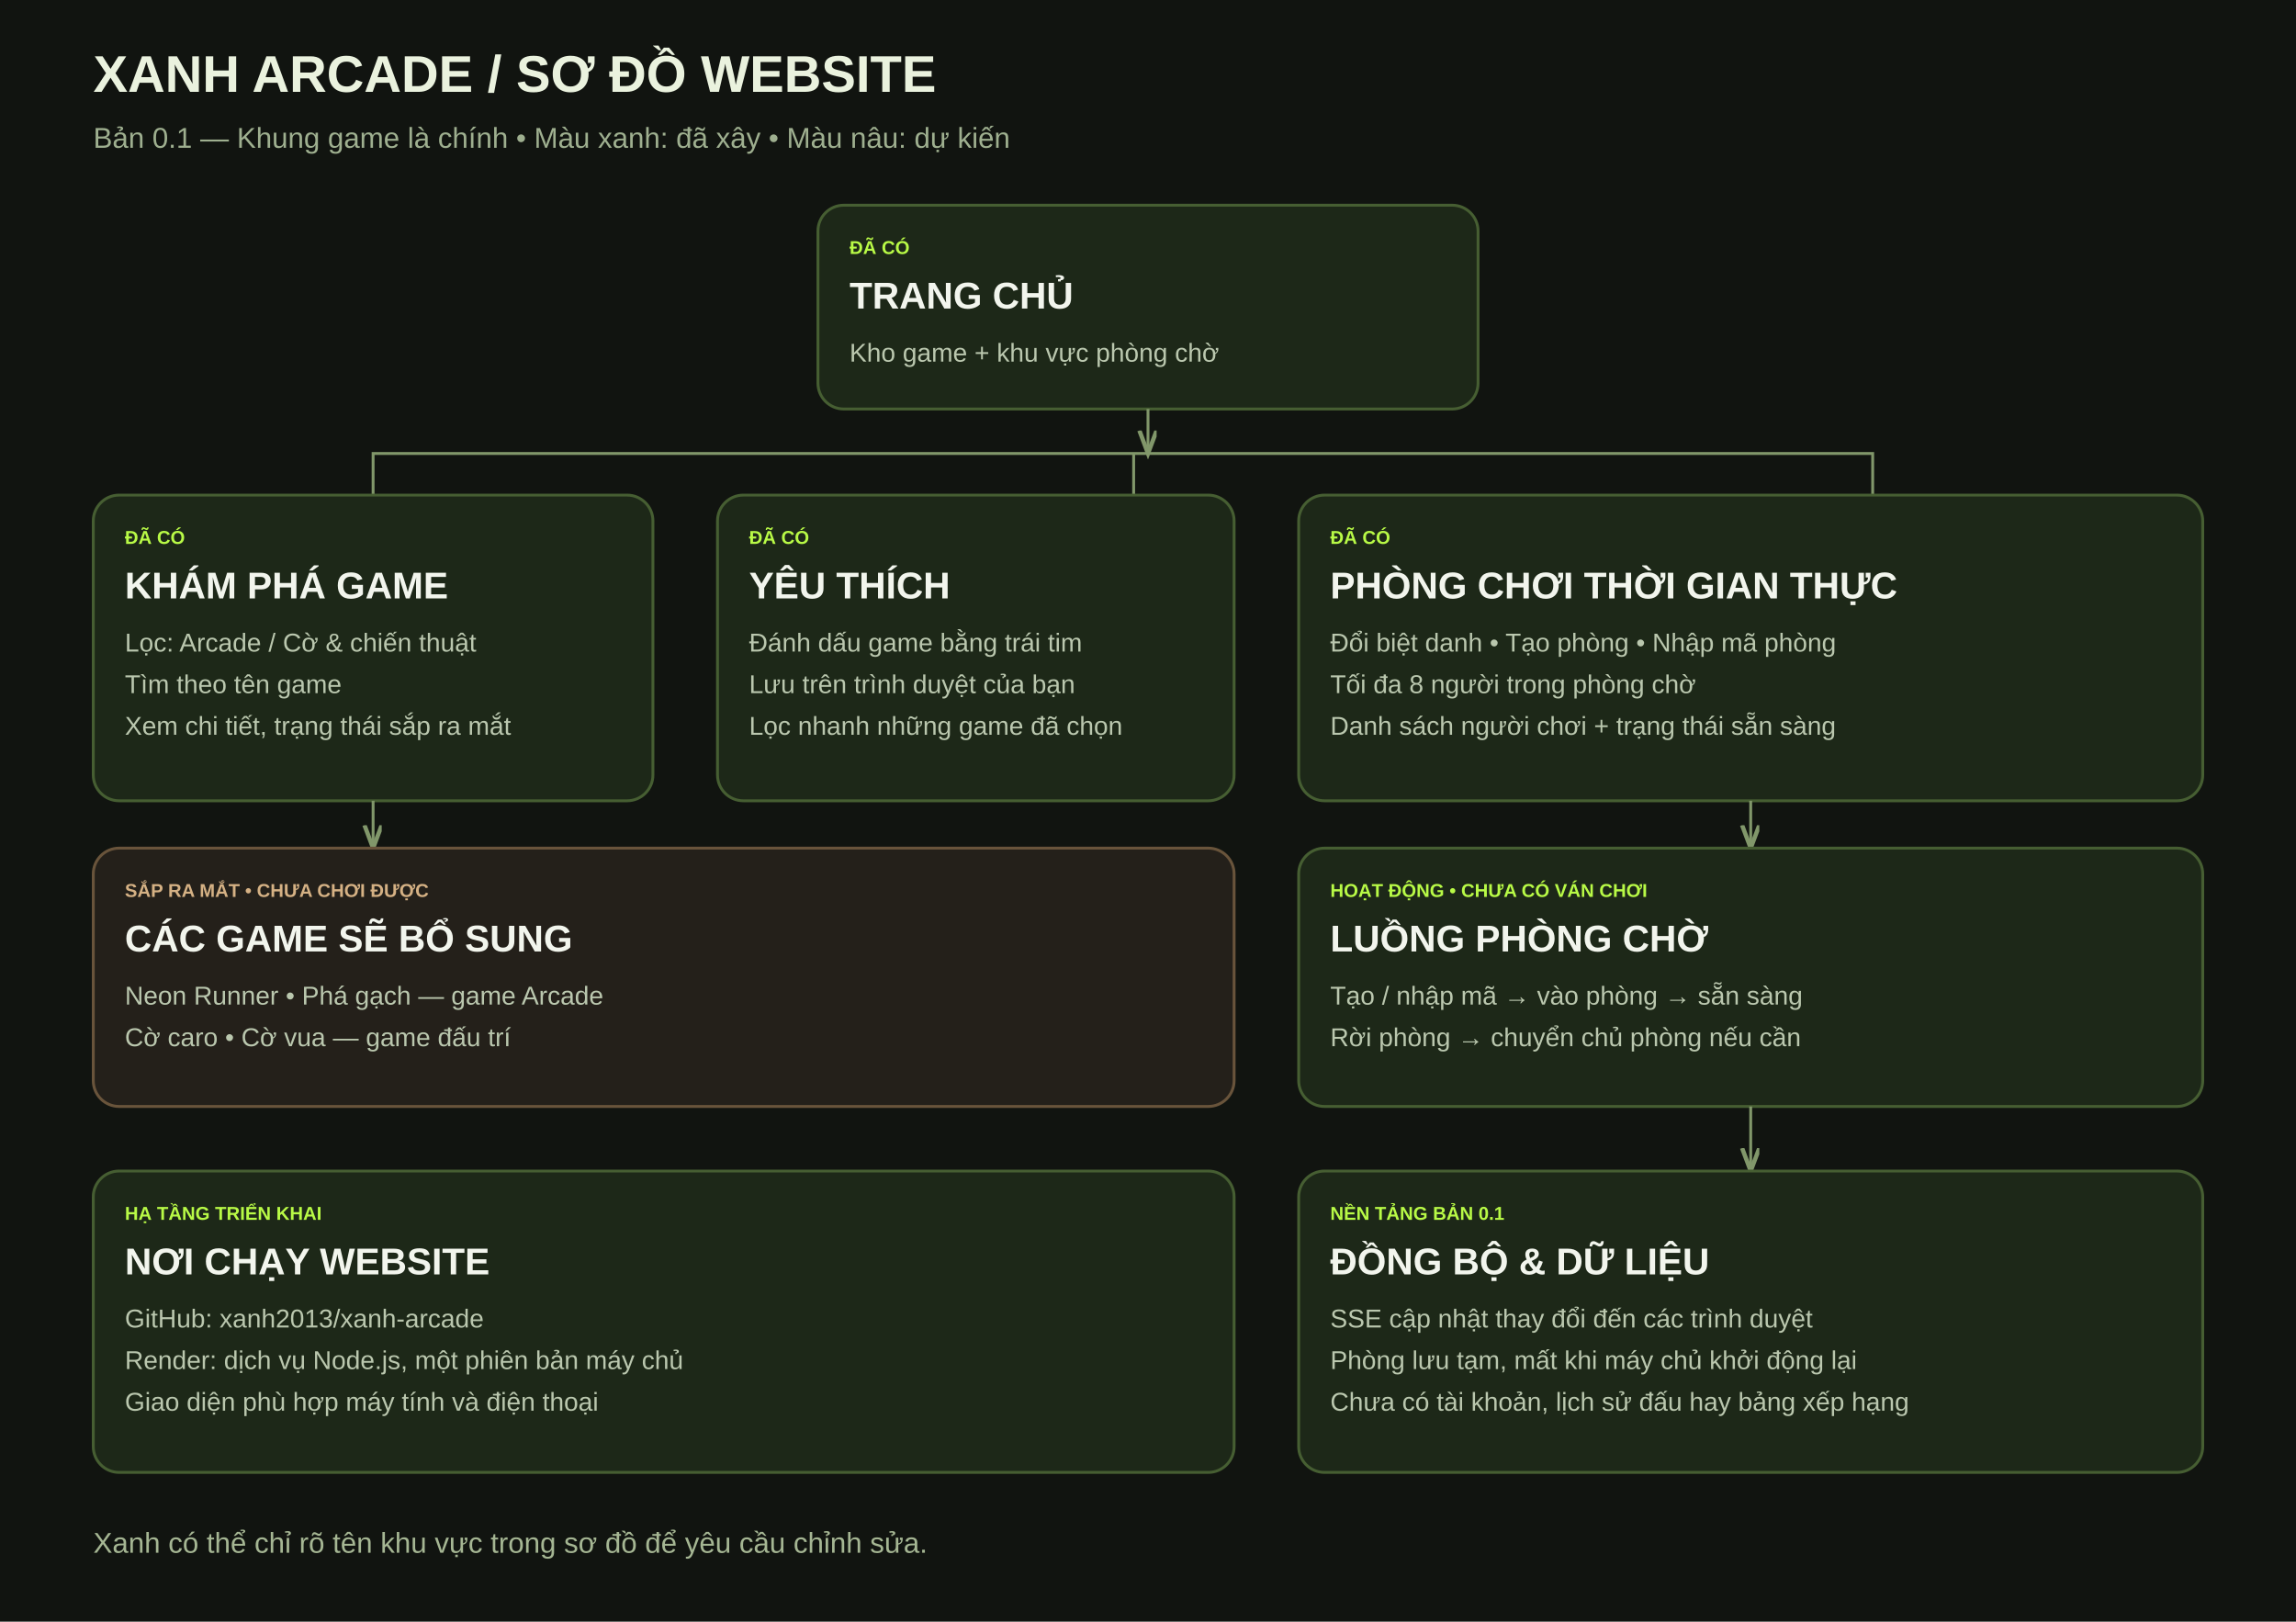
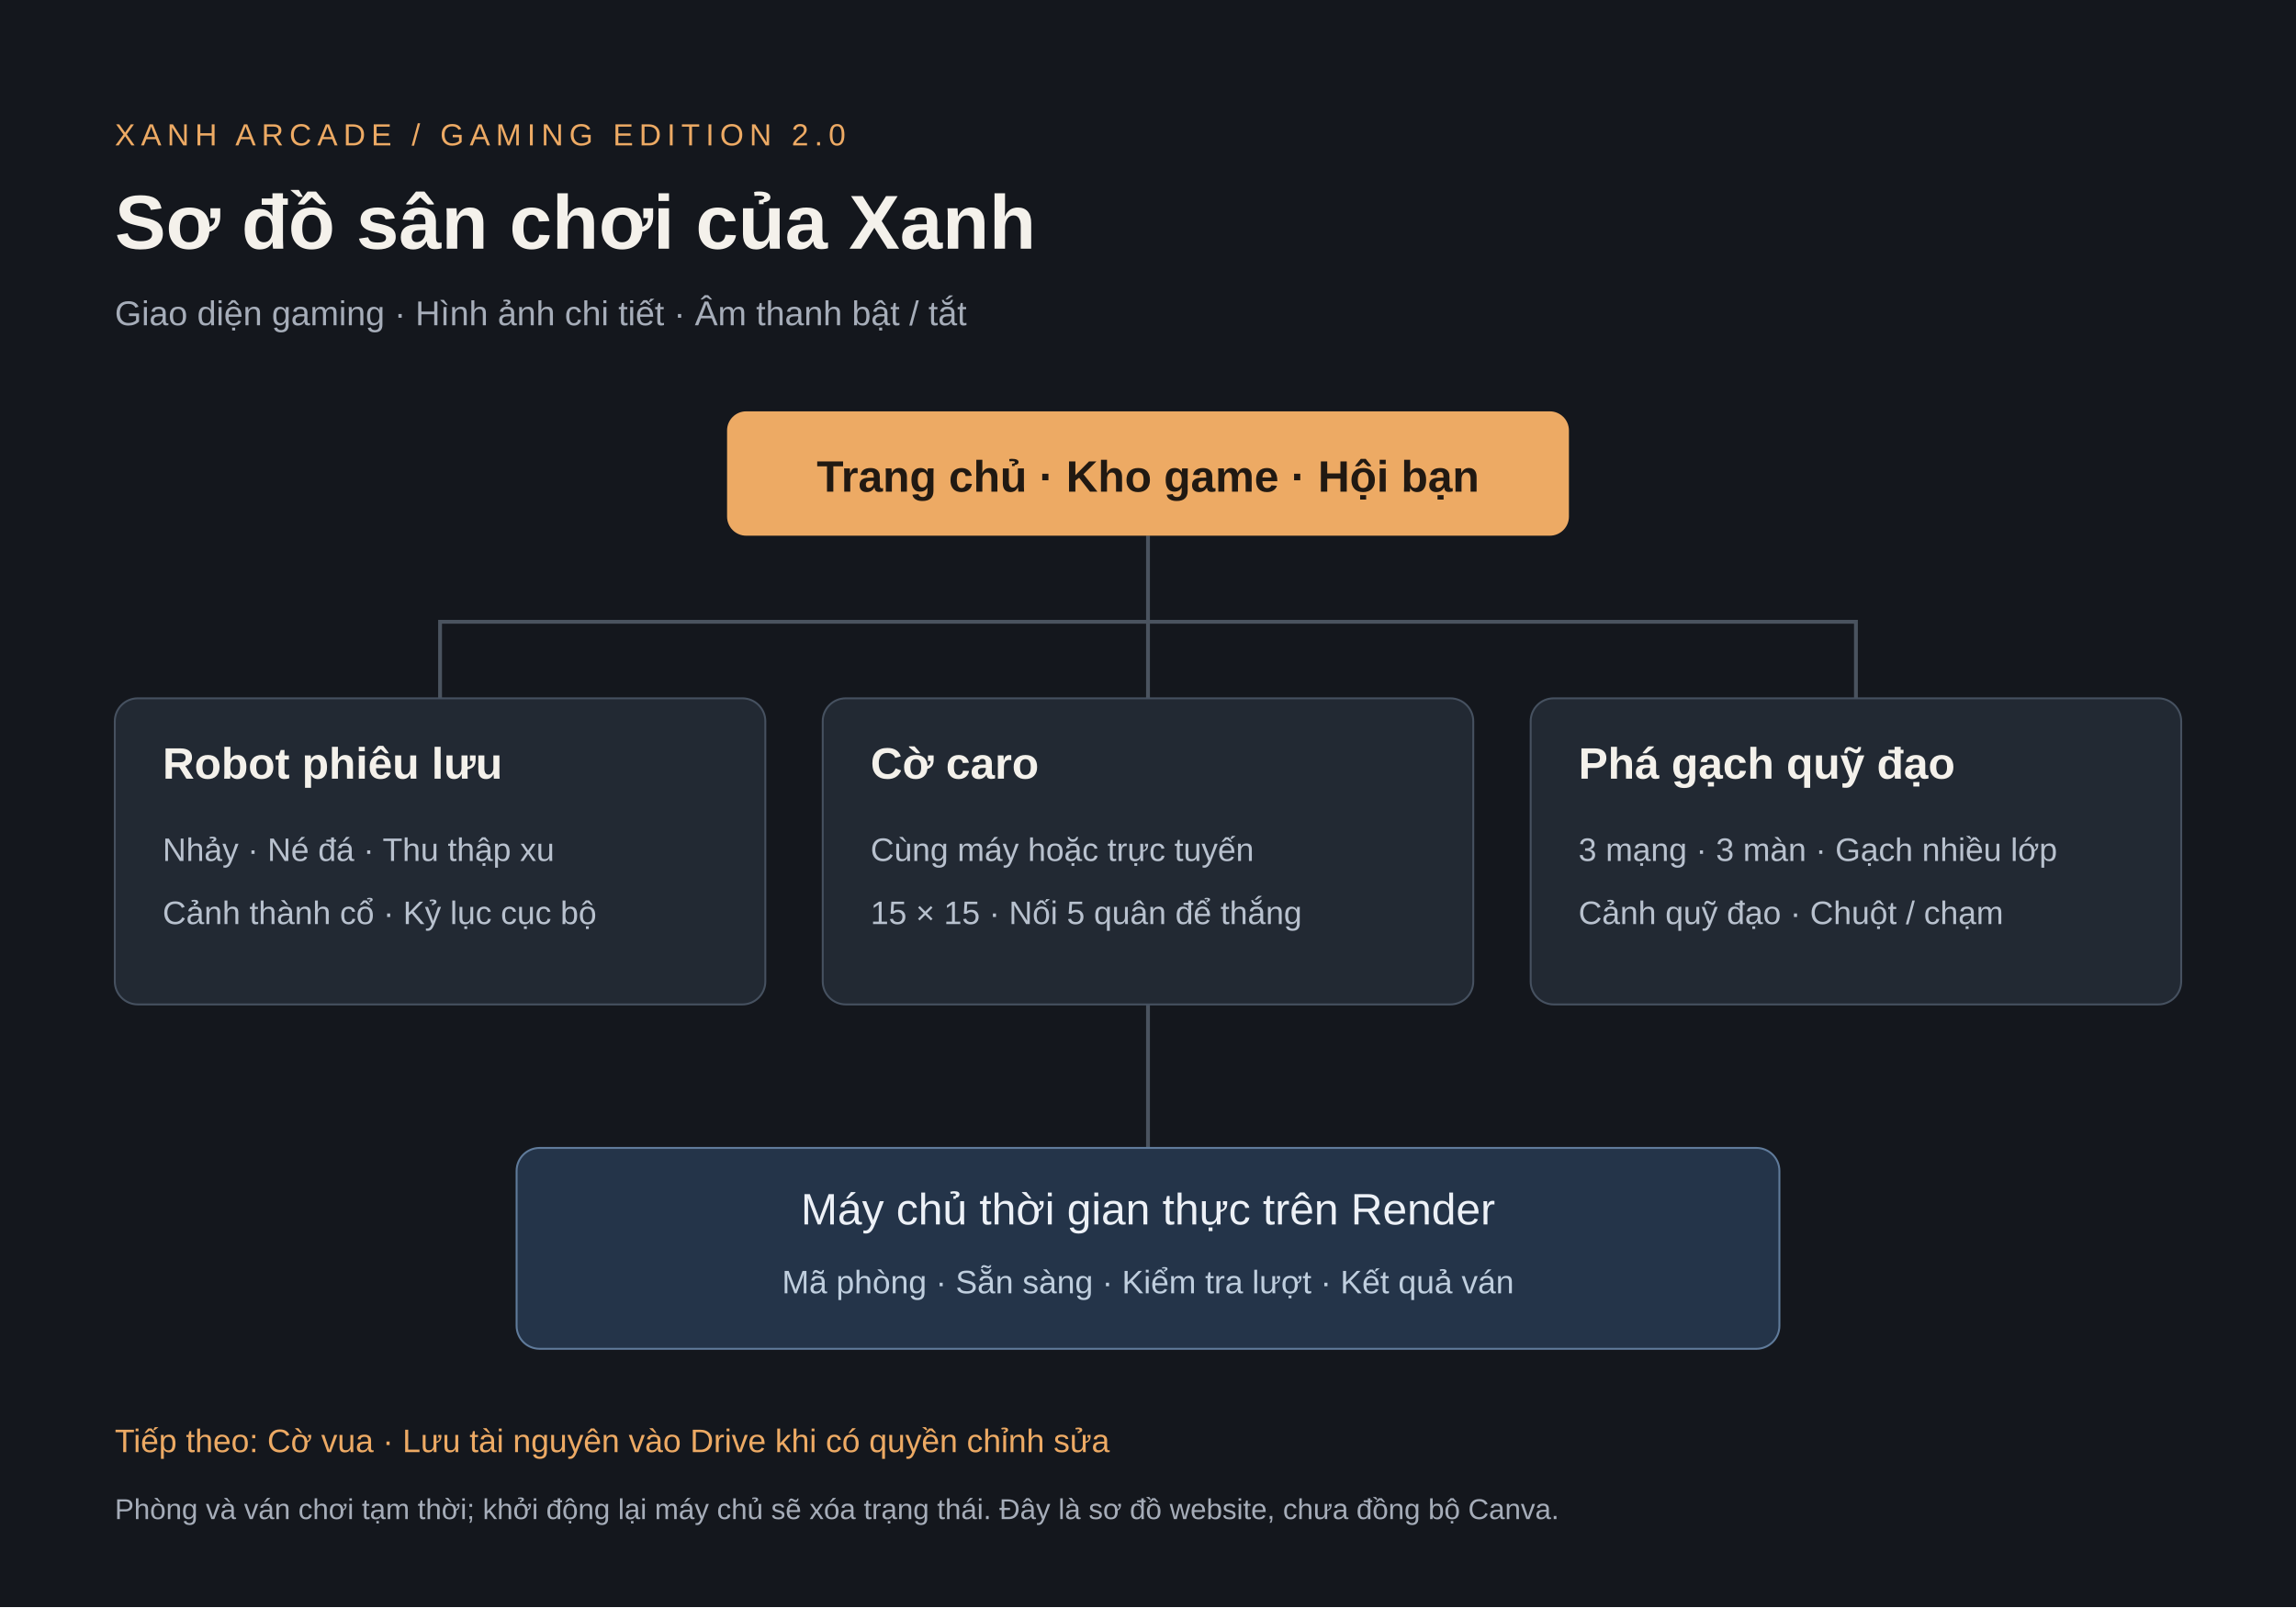
- <svg xmlns="http://www.w3.org/2000/svg" width="1600" height="1130" viewBox="0 0 1600 1130">
-   <defs>
-     <marker id="arrow" markerWidth="10" markerHeight="10" refX="8" refY="3" orient="auto">
-       <path d="M0 0 L8 3 L0 6" fill="none" stroke="#81976a" stroke-width="1.5" />
-     </marker>
-   </defs>
-   <rect width="1600" height="1130" fill="#111410" />
+ <svg xmlns="http://www.w3.org/2000/svg" width="1200" height="840" viewBox="0 0 1200 840">
+   <rect width="1200" height="840" fill="#14171d" />
  <g font-family="Arial,sans-serif">
-     <text x="65" y="64" font-size="36" fill="#eaf2de" font-weight="700">XANH ARCADE / SƠ ĐỒ WEBSITE</text>
-     <text x="65" y="103" font-size="20" fill="#9eaf8f" font-weight="400">Bản 0.1 — Khung game là chính • Màu xanh: đã xây • Màu nâu: dự kiến</text>
-     <rect x="570" y="143" width="460" height="142" rx="18" fill="#1d2818" stroke="#465e32" stroke-width="2" />
-     <text x="592" y="177" font-size="13" fill="#b8fa46" font-weight="700">ĐÃ CÓ</text>
-     <text x="592" y="215" font-size="26" fill="#f2f5ed" font-weight="700">TRANG CHỦ</text>
-     <text x="592" y="252" font-size="18" fill="#bac7ae" font-weight="400">Kho game + khu vực phòng chờ</text>
-     <path d="M800 285 L800 316" stroke="#81976a" stroke-width="2" fill="none" marker-end="url(#arrow)" />
-     <path d="M260 345V316H1305V345M790 316V345" stroke="#81976a" stroke-width="2" fill="none" />
-     <rect x="65" y="345" width="390" height="213" rx="18" fill="#1d2818" stroke="#465e32" stroke-width="2" />
-     <text x="87" y="379" font-size="13" fill="#b8fa46" font-weight="700">ĐÃ CÓ</text>
-     <text x="87" y="417" font-size="26" fill="#f2f5ed" font-weight="700">KHÁM PHÁ GAME</text>
-     <text x="87" y="454" font-size="18" fill="#bac7ae" font-weight="400">Lọc: Arcade / Cờ &amp; chiến thuật</text>
-     <text x="87" y="483" font-size="18" fill="#bac7ae" font-weight="400">Tìm theo tên game</text>
-     <text x="87" y="512" font-size="18" fill="#bac7ae" font-weight="400">Xem chi tiết, trạng thái sắp ra mắt</text>
-     <rect x="500" y="345" width="360" height="213" rx="18" fill="#1d2818" stroke="#465e32" stroke-width="2" />
-     <text x="522" y="379" font-size="13" fill="#b8fa46" font-weight="700">ĐÃ CÓ</text>
-     <text x="522" y="417" font-size="26" fill="#f2f5ed" font-weight="700">YÊU THÍCH</text>
-     <text x="522" y="454" font-size="18" fill="#bac7ae" font-weight="400">Đánh dấu game bằng trái tim</text>
-     <text x="522" y="483" font-size="18" fill="#bac7ae" font-weight="400">Lưu trên trình duyệt của bạn</text>
-     <text x="522" y="512" font-size="18" fill="#bac7ae" font-weight="400">Lọc nhanh những game đã chọn</text>
-     <rect x="905" y="345" width="630" height="213" rx="18" fill="#1d2818" stroke="#465e32" stroke-width="2" />
-     <text x="927" y="379" font-size="13" fill="#b8fa46" font-weight="700">ĐÃ CÓ</text>
-     <text x="927" y="417" font-size="26" fill="#f2f5ed" font-weight="700">PHÒNG CHƠI THỜI GIAN THỰC</text>
-     <text x="927" y="454" font-size="18" fill="#bac7ae" font-weight="400">Đổi biệt danh • Tạo phòng • Nhập mã phòng</text>
-     <text x="927" y="483" font-size="18" fill="#bac7ae" font-weight="400">Tối đa 8 người trong phòng chờ</text>
-     <text x="927" y="512" font-size="18" fill="#bac7ae" font-weight="400">Danh sách người chơi + trạng thái sẵn sàng</text>
-     <path d="M1220 558 L1220 591" stroke="#81976a" stroke-width="2" fill="none" marker-end="url(#arrow)" />
-     <rect x="905" y="591" width="630" height="180" rx="18" fill="#1d2818" stroke="#465e32" stroke-width="2" />
-     <text x="927" y="625" font-size="13" fill="#b8fa46" font-weight="700">HOẠT ĐỘNG • CHƯA CÓ VÁN CHƠI</text>
-     <text x="927" y="663" font-size="26" fill="#f2f5ed" font-weight="700">LUỒNG PHÒNG CHỜ</text>
-     <text x="927" y="700" font-size="18" fill="#bac7ae" font-weight="400">Tạo / nhập mã → vào phòng → sẵn sàng</text>
-     <text x="927" y="729" font-size="18" fill="#bac7ae" font-weight="400">Rời phòng → chuyển chủ phòng nếu cần</text>
-     <path d="M260 558 L260 591" stroke="#81976a" stroke-width="2" fill="none" marker-end="url(#arrow)" />
-     <rect x="65" y="591" width="795" height="180" rx="18" fill="#24201a" stroke="#69543b" stroke-width="2" />
-     <text x="87" y="625" font-size="13" fill="#d5b184" font-weight="700">SẮP RA MẮT • CHƯA CHƠI ĐƯỢC</text>
-     <text x="87" y="663" font-size="26" fill="#f2f5ed" font-weight="700">CÁC GAME SẼ BỔ SUNG</text>
-     <text x="87" y="700" font-size="18" fill="#bac7ae" font-weight="400">Neon Runner • Phá gạch — game Arcade</text>
-     <text x="87" y="729" font-size="18" fill="#bac7ae" font-weight="400">Cờ caro • Cờ vua — game đấu trí</text>
-     <path d="M1220 771 L1220 816" stroke="#81976a" stroke-width="2" fill="none" marker-end="url(#arrow)" />
-     <rect x="65" y="816" width="795" height="210" rx="18" fill="#1d2818" stroke="#465e32" stroke-width="2" />
-     <text x="87" y="850" font-size="13" fill="#b8fa46" font-weight="700">HẠ TẦNG TRIỂN KHAI</text>
-     <text x="87" y="888" font-size="26" fill="#f2f5ed" font-weight="700">NƠI CHẠY WEBSITE</text>
-     <text x="87" y="925" font-size="18" fill="#bac7ae" font-weight="400">GitHub: xanh2013/xanh-arcade</text>
-     <text x="87" y="954" font-size="18" fill="#bac7ae" font-weight="400">Render: dịch vụ Node.js, một phiên bản máy chủ</text>
-     <text x="87" y="983" font-size="18" fill="#bac7ae" font-weight="400">Giao diện phù hợp máy tính và điện thoại</text>
-     <rect x="905" y="816" width="630" height="210" rx="18" fill="#1d2818" stroke="#465e32" stroke-width="2" />
-     <text x="927" y="850" font-size="13" fill="#b8fa46" font-weight="700">NỀN TẢNG BẢN 0.1</text>
-     <text x="927" y="888" font-size="26" fill="#f2f5ed" font-weight="700">ĐỒNG BỘ &amp; DỮ LIỆU</text>
-     <text x="927" y="925" font-size="18" fill="#bac7ae" font-weight="400">SSE cập nhật thay đổi đến các trình duyệt</text>
-     <text x="927" y="954" font-size="18" fill="#bac7ae" font-weight="400">Phòng lưu tạm, mất khi máy chủ khởi động lại</text>
-     <text x="927" y="983" font-size="18" fill="#bac7ae" font-weight="400">Chưa có tài khoản, lịch sử đấu hay bảng xếp hạng</text>
-     <text x="65" y="1082" font-size="20" fill="#a5b693" font-weight="400">Xanh có thể chỉ rõ tên khu vực trong sơ đồ để yêu cầu chỉnh sửa.</text>
+     <text x="60" y="76" fill="#edaa64" font-size="16" letter-spacing="3">XANH ARCADE / GAMING EDITION 2.0</text>
+     <text x="60" y="130" fill="#f4f1eb" font-size="40" font-weight="bold">Sơ đồ sân chơi của Xanh</text>
+     <text x="60" y="170" fill="#a6adb9" font-size="18">Giao diện gaming · Hình ảnh chi tiết · Âm thanh bật / tắt</text>
+     <g stroke="#4a535f" stroke-width="2" fill="none">
+       <path d="M600 280v45H230v40M600 325v40M600 325h370v40" />
+       <path d="M600 525v75" />
+     </g>
+     <rect x="380" y="215" width="440" height="65" rx="10" fill="#edaa64" />
+     <text x="600" y="257" text-anchor="middle" fill="#211912" font-size="23" font-weight="bold">Trang chủ · Kho game · Hội bạn</text>
+     <g fill="#222933" stroke="#465160">
+       <rect x="60" y="365" width="340" height="160" rx="12" />
+       <rect x="430" y="365" width="340" height="160" rx="12" />
+       <rect x="800" y="365" width="340" height="160" rx="12" />
+     </g>
+     <g fill="#f4f1eb" font-size="23" font-weight="bold">
+       <text x="85" y="407">Robot phiêu lưu</text>
+       <text x="455" y="407">Cờ caro</text>
+       <text x="825" y="407">Phá gạch quỹ đạo</text>
+     </g>
+     <g fill="#b8c1ce" font-size="17">
+       <text x="85" y="450">Nhảy · Né đá · Thu thập xu</text>
+       <text x="85" y="483">Cảnh thành cổ · Kỷ lục cục bộ</text>
+       <text x="455" y="450">Cùng máy hoặc trực tuyến</text>
+       <text x="455" y="483">15 × 15 · Nối 5 quân để thắng</text>
+       <text x="825" y="450">3 mạng · 3 màn · Gạch nhiều lớp</text>
+       <text x="825" y="483">Cảnh quỹ đạo · Chuột / chạm</text>
+     </g>
+     <rect x="270" y="600" width="660" height="105" rx="12" fill="#243449" stroke="#607b9b" />
+     <text x="600" y="640" text-anchor="middle" fill="#edf1f7" font-size="23">Máy chủ thời gian thực trên Render</text>
+     <text x="600" y="676" text-anchor="middle" fill="#bfcede" font-size="17">Mã phòng · Sẵn sàng · Kiểm tra lượt · Kết quả ván</text>
+     <text x="60" y="759" fill="#edaa64" font-size="17">Tiếp theo: Cờ vua · Lưu tài nguyên vào Drive khi có quyền chỉnh sửa</text>
+     <text x="60" y="794" fill="#a6adb9" font-size="15">Phòng và ván chơi tạm thời; khởi động lại máy chủ sẽ xóa trạng thái. Đây là sơ đồ website, chưa đồng bộ Canva.</text>
  </g>
</svg>
